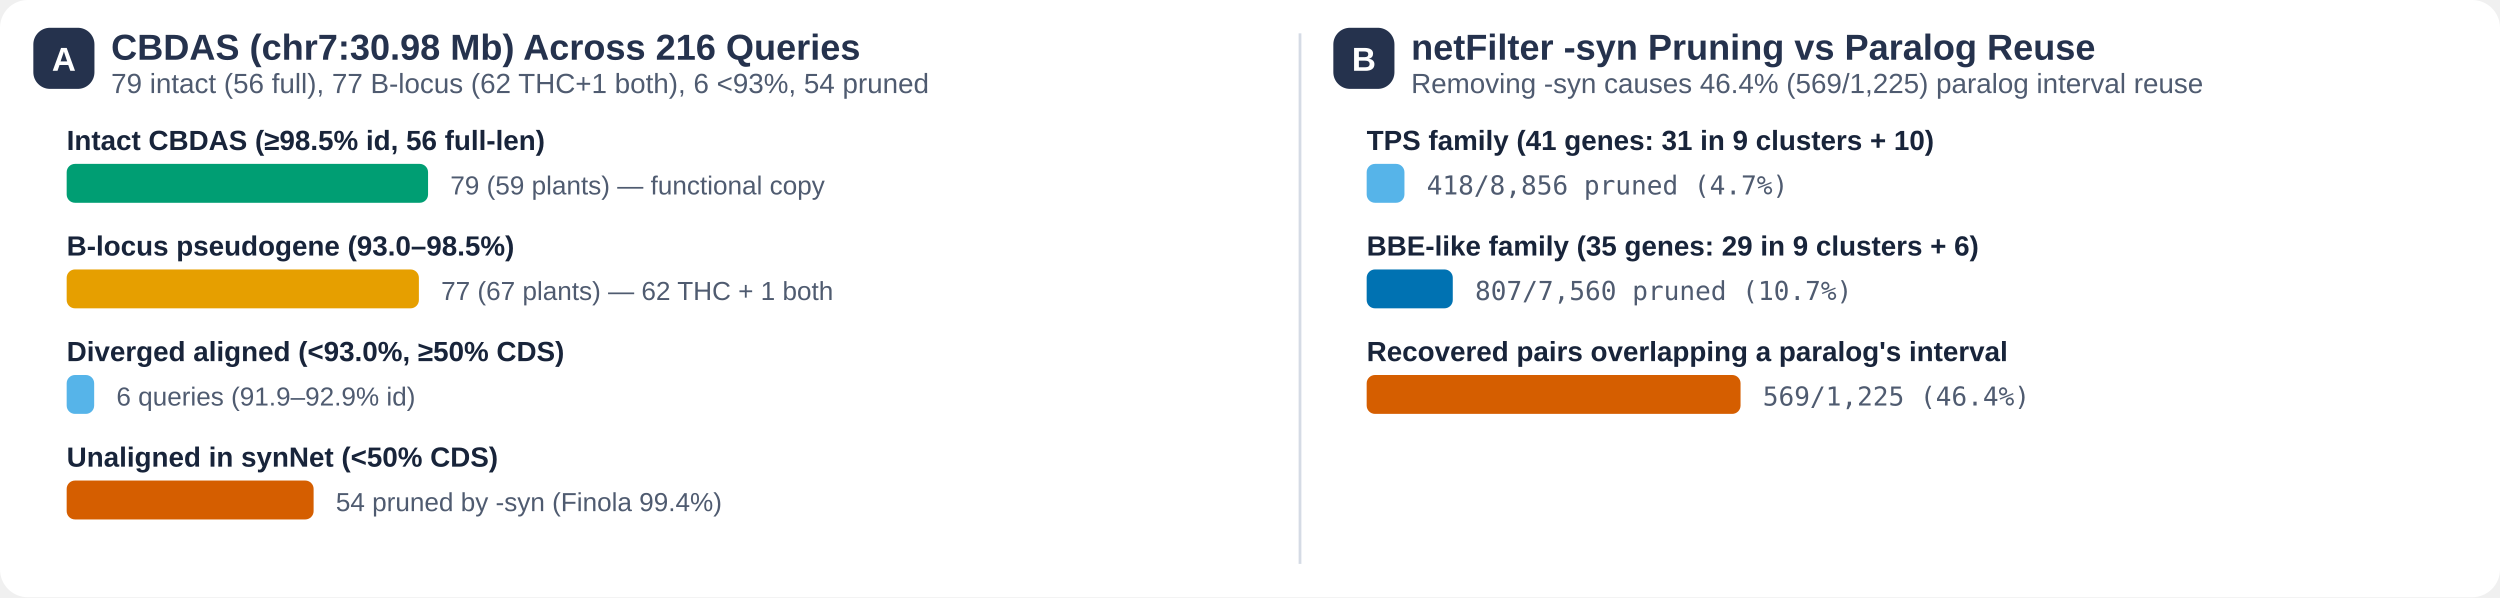
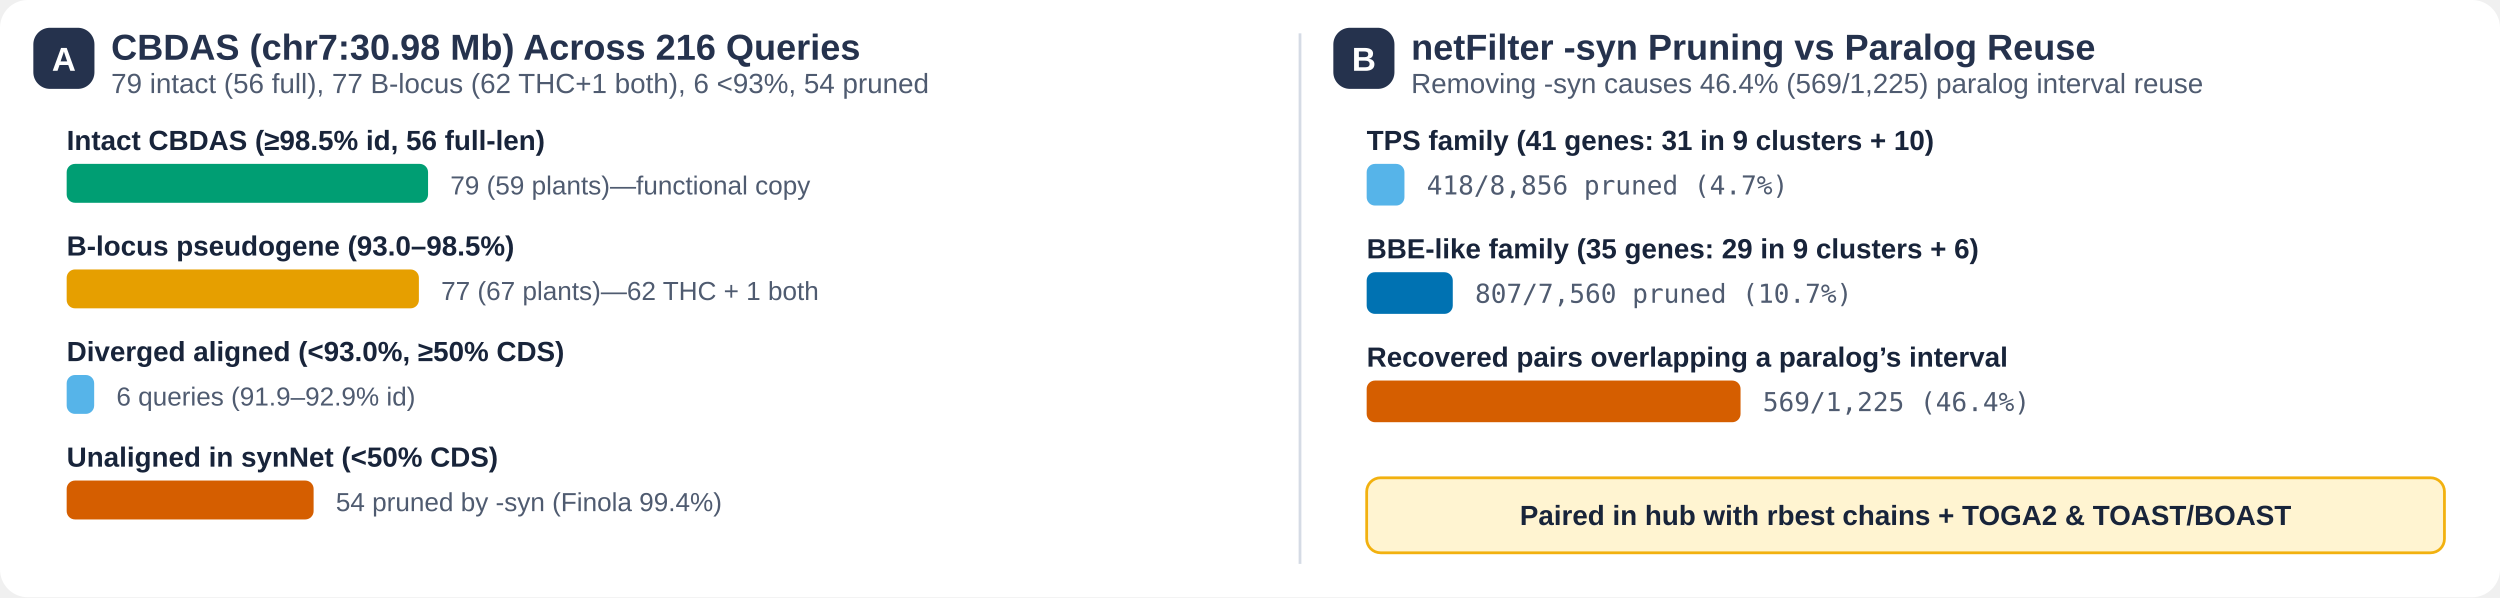
<svg xmlns="http://www.w3.org/2000/svg" viewBox="0 0 900 215" width="100%" height="100%">
  <style>
  text { font-family: "Atkinson Hyperlegible Next", "Helvetica Neue", Arial, sans-serif; fill: #18243a; }
  .mono { font-family: "Atkinson Hyperlegible Mono", "SFMono-Regular", Consolas, monospace; }
  .title { font-size: 13px; font-weight: 800; fill: #25324d; }
  .sub { font-size: 10px; fill: #4f5b70; }
  .lbl { font-size: 10px; font-weight: 600; fill: #18243a; }
  .ax { font-size: 9.4px; fill: #4f5b70; }
  .badge { font-size: 12px; font-weight: 800; fill: #ffffff; }
</style>
  <rect x="0" y="0" width="900" height="215" rx="10" fill="#ffffff" />
  <rect x="12" y="10" width="22" height="22" rx="6" fill="#25324d" />
  <text x="23" y="25.5" text-anchor="middle" class="badge">A</text>
  <text x="40" y="21.5" class="title">CBDAS (chr7:30.98 Mb) Across 216 Queries</text>
  <text x="40" y="33.5" class="sub">79 intact (56 full), 77 B-locus (62 THC+1 both), 6 &lt;93%, 54 pruned</text>
  <text x="24" y="54" class="lbl">Intact CBDAS (≥98.5% id, 56 full-len)</text>
  <rect x="24" y="59" width="130.1" height="14" rx="3" fill="#009E73" />
-   <text x="162.1" y="70" class="ax">79 (59 plants) — functional copy</text>
+   <text x="162.1" y="70" class="ax">79 (59 plants)—functional copy</text>
  <text x="24" y="92" class="lbl">B-locus pseudogene (93.0–98.5%)</text>
  <rect x="24" y="97" width="126.8" height="14" rx="3" fill="#E69F00" />
-   <text x="158.8" y="108" class="ax">77 (67 plants) — 62 THC + 1 both</text>
+   <text x="158.8" y="108" class="ax">77 (67 plants)—62 THC + 1 both</text>
  <text x="24" y="130" class="lbl">Diverged aligned (&lt;93.0%, ≥50% CDS)</text>
  <rect x="24" y="135" width="9.9" height="14" rx="3" fill="#56B4E9" />
  <text x="41.9" y="146" class="ax">6 queries (91.9–92.9% id)</text>
  <text x="24" y="168" class="lbl">Unaligned in synNet (&lt;50% CDS)</text>
  <rect x="24" y="173" width="88.9" height="14" rx="3" fill="#D55E00" />
  <text x="120.9" y="184" class="ax">54 pruned by -syn (Finola 99.4%)</text>
  <line x1="468" y1="12" x2="468" y2="203" stroke="#d5dbe5" />
  <rect x="480" y="10" width="22" height="22" rx="6" fill="#25324d" />
  <text x="491" y="25.5" text-anchor="middle" class="badge">B</text>
  <text x="508" y="21.5" class="title">netFilter -syn Pruning vs Paralog Reuse</text>
  <text x="508" y="33.5" class="sub">Removing -syn causes 46.4% (569/1,225) paralog interval reuse</text>
  <text x="492" y="54" class="lbl">TPS family (41 genes: 31 in 9 clusters + 10)</text>
-   <rect x="492" y="59" width="13.6" height="14" rx="3" fill="#56B4E9" />
+   <rect x="492" y="59" width="13.6" height="15" rx="3" fill="#56B4E9" />
  <text x="513.6" y="70" class="ax mono">418/8,856 pruned (4.7%)</text>
-   <text x="492" y="92" class="lbl">BBE-like family (35 genes: 29 in 9 clusters + 6)</text>
-   <rect x="492" y="97" width="31.0" height="14" rx="3" fill="#0072B2" />
-   <text x="531.0" y="108" class="ax mono">807/7,560 pruned (10.7%)</text>
-   <text x="492" y="130" class="lbl">Recovered pairs overlapping a paralog's interval</text>
-   <rect x="492" y="135" width="134.6" height="14" rx="3" fill="#D55E00" />
-   <text x="634.6" y="146" class="ax mono">569/1,225 (46.4%)</text>
+   <text x="492" y="93" class="lbl">BBE-like family (35 genes: 29 in 9 clusters + 6)</text>
+   <rect x="492" y="98" width="31.0" height="15" rx="3" fill="#0072B2" />
+   <text x="531.0" y="109" class="ax mono">807/7,560 pruned (10.7%)</text>
+   <text x="492" y="132" class="lbl">Recovered pairs overlapping a paralog’s interval</text>
+   <rect x="492" y="137" width="134.6" height="15" rx="3" fill="#D55E00" />
+   <text x="634.6" y="148" class="ax mono">569/1,225 (46.4%)</text>
+   <rect x="492" y="172" width="388" height="27" rx="5" fill="#fff4d1" stroke="#f2b10f" />
+   <text x="686" y="189" text-anchor="middle" class="lbl">Paired in hub with rbest chains + TOGA2 &amp; TOAST/BOAST</text>
</svg>
